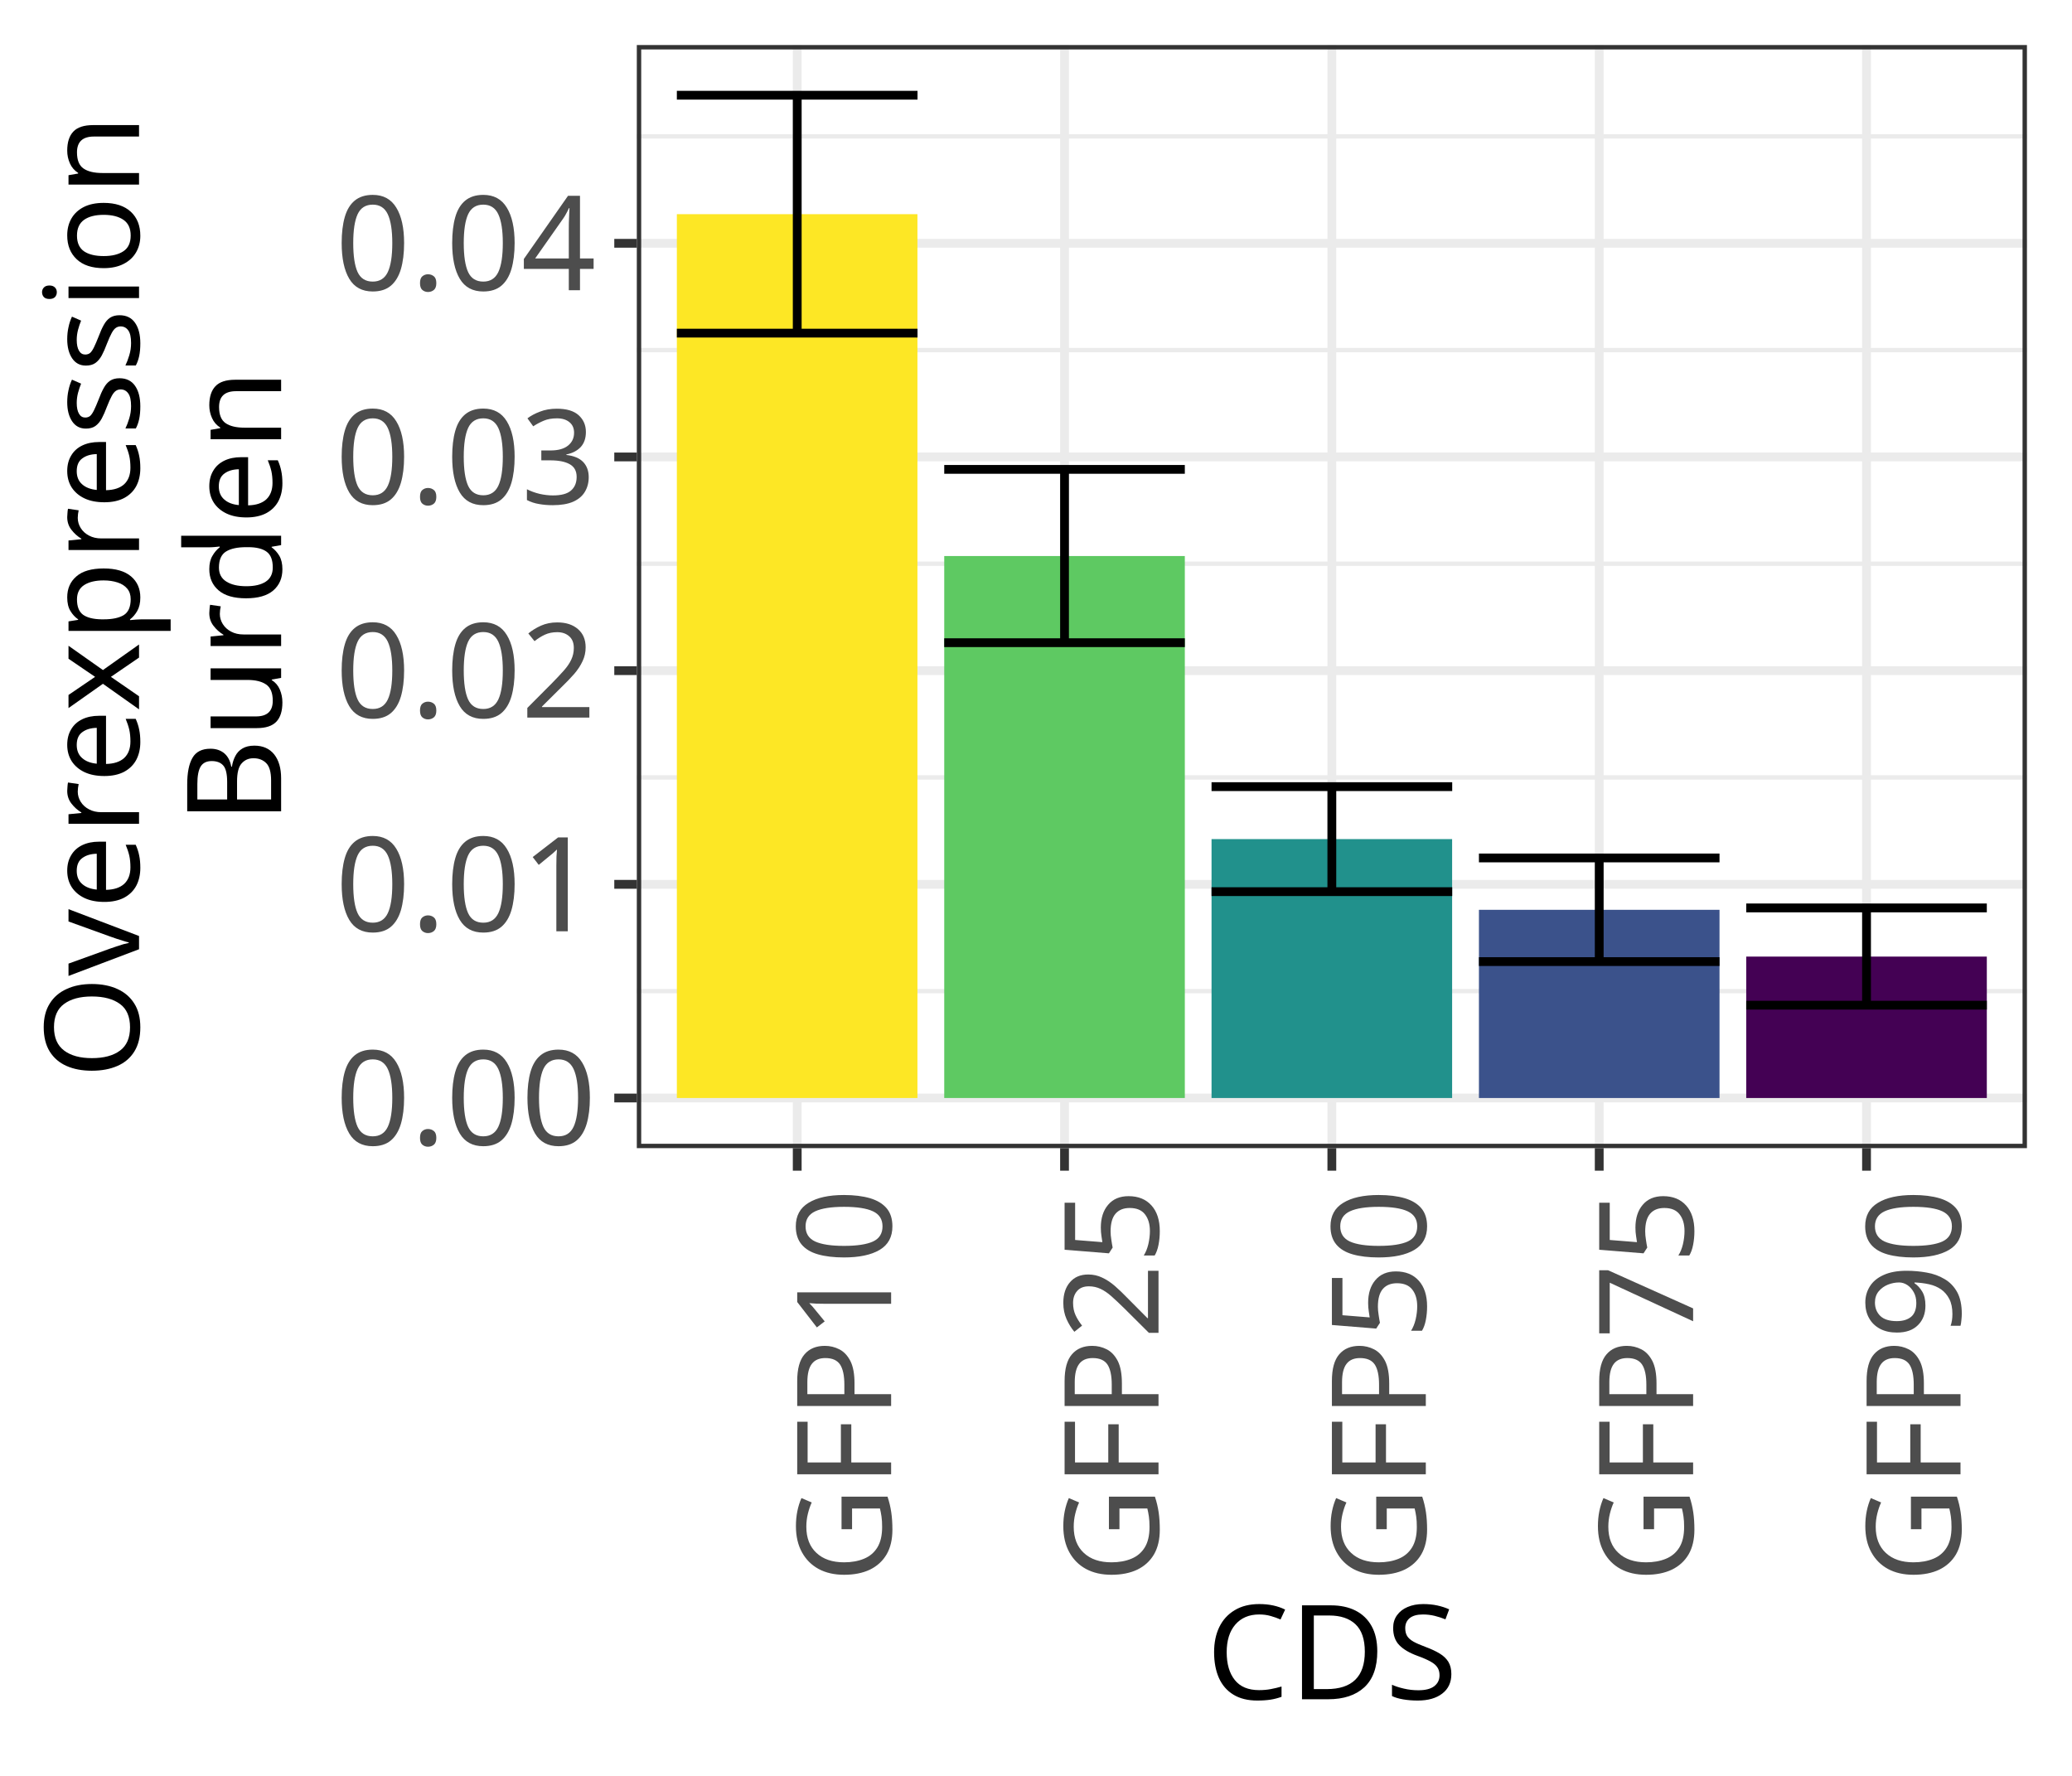
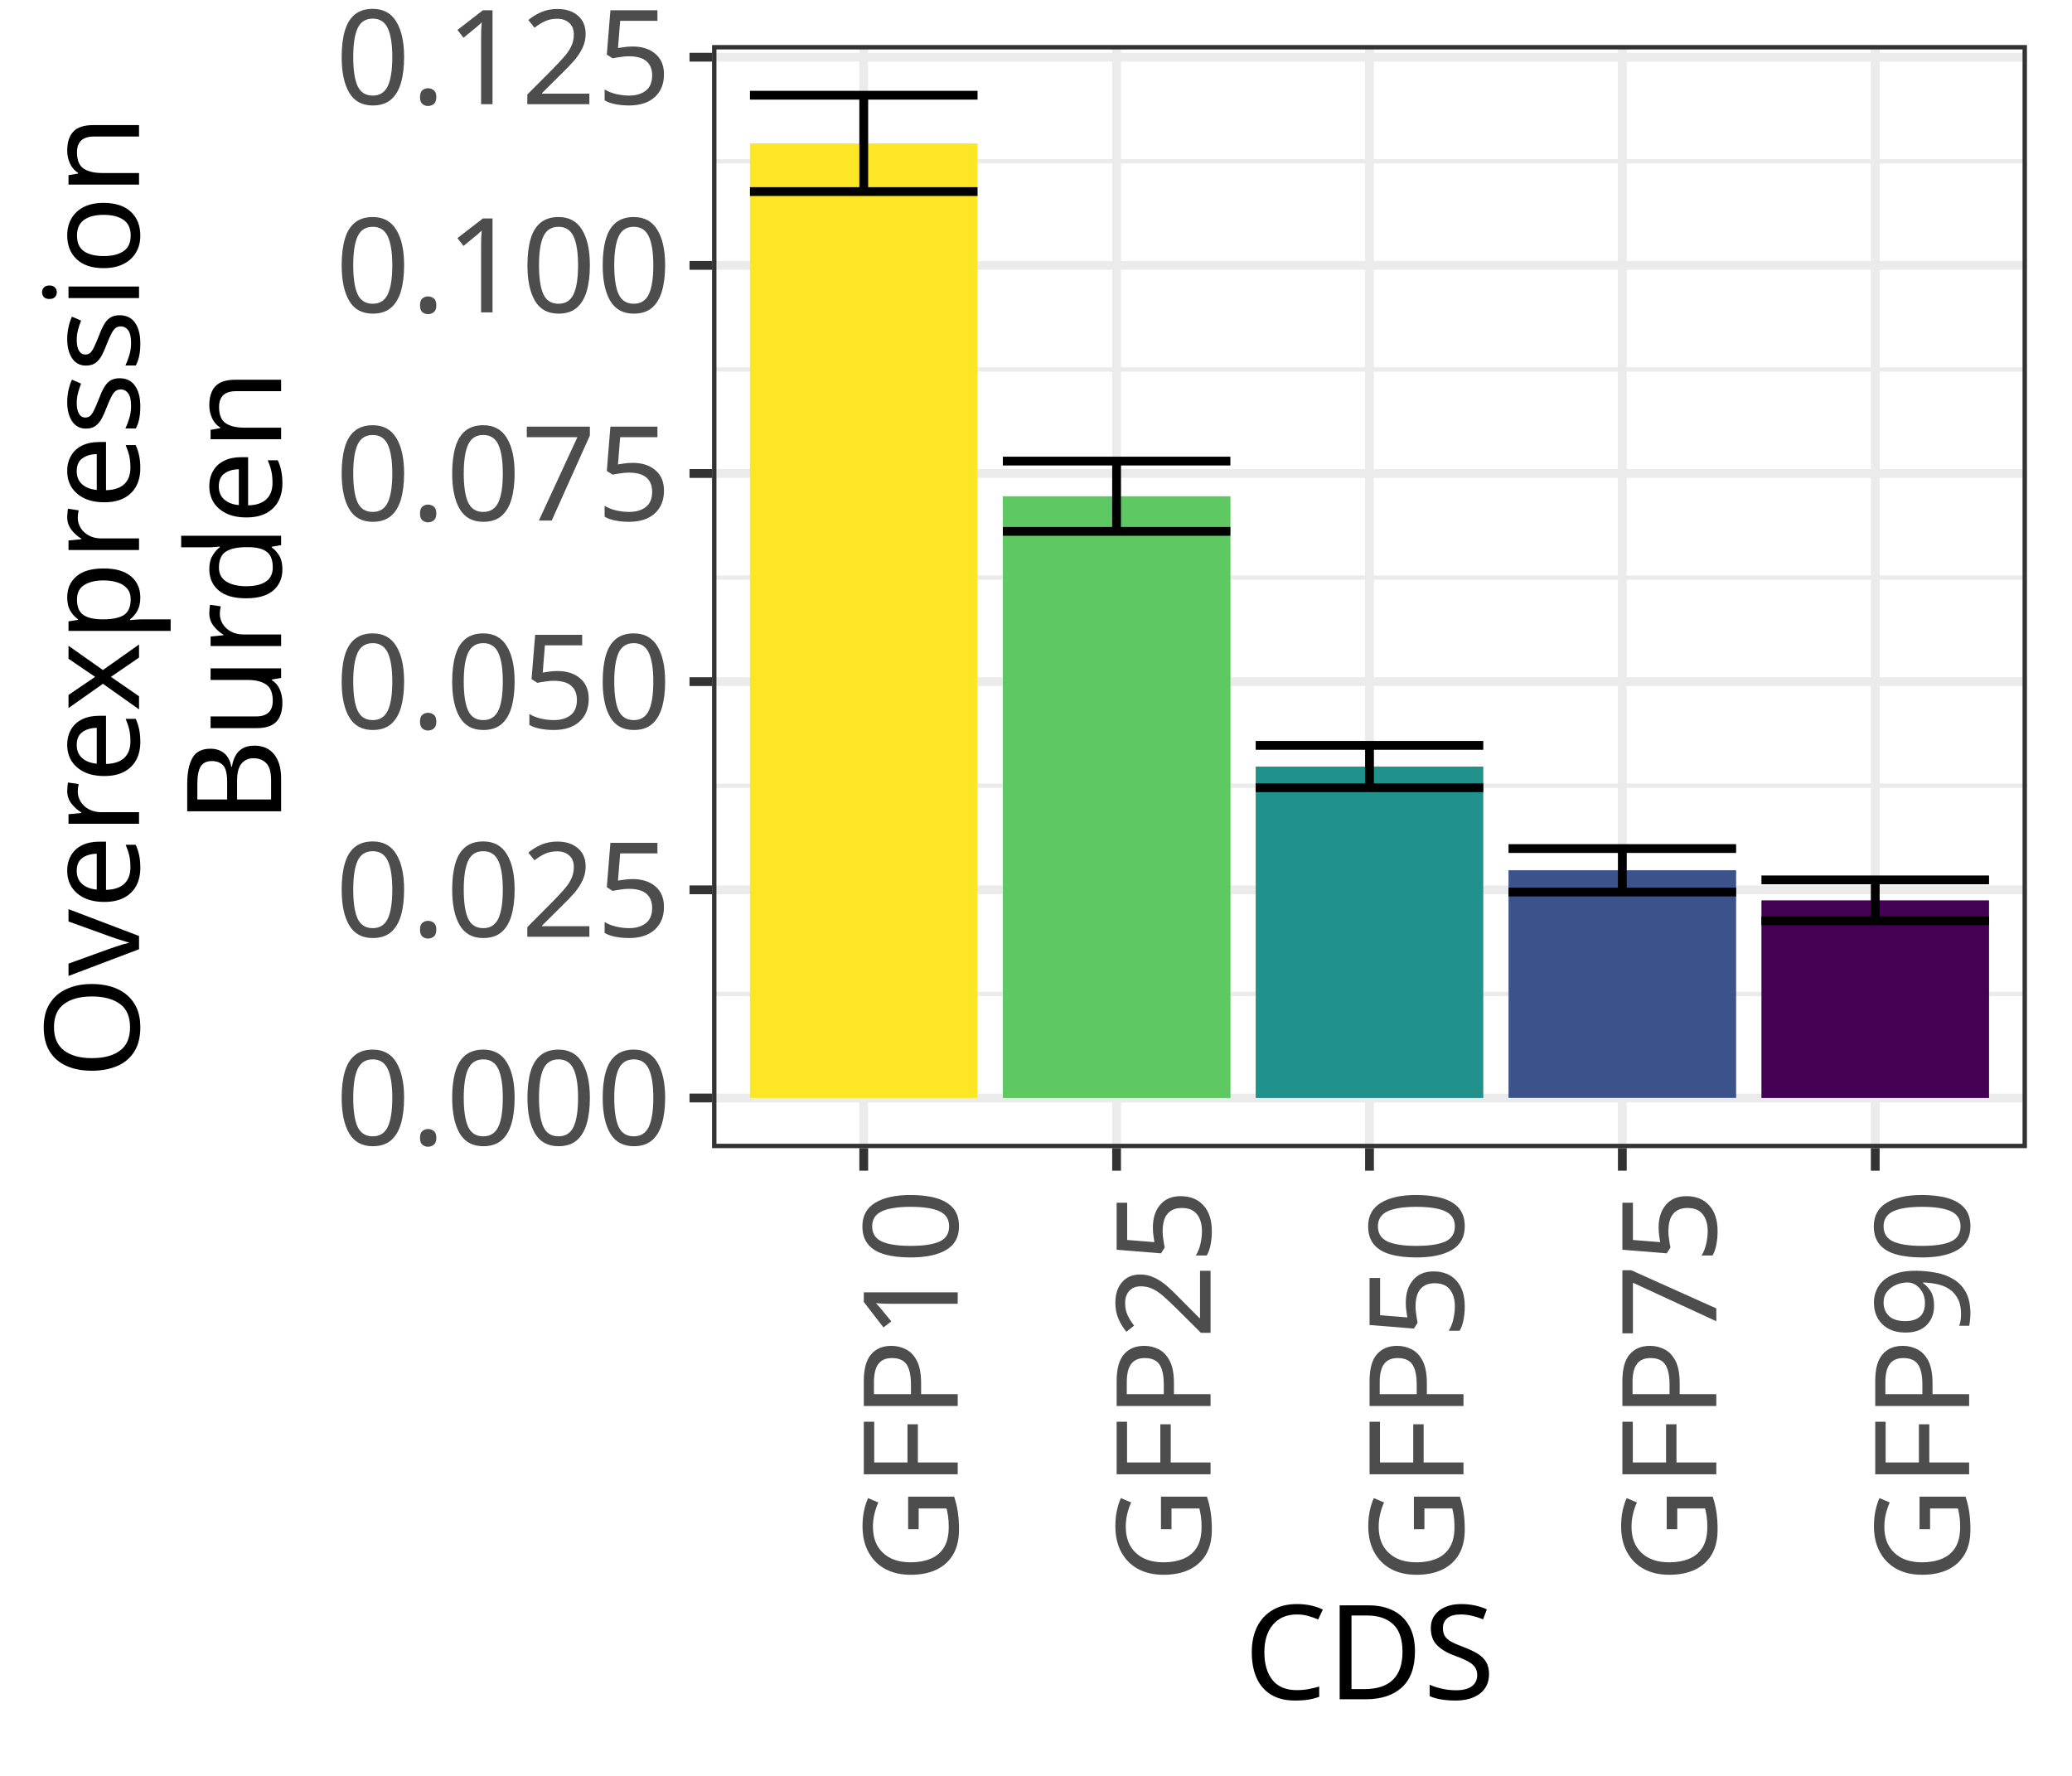
<svg xmlns="http://www.w3.org/2000/svg" class="svglite" width="252.00pt" height="216.00pt" viewBox="0 0 252.00 216.00">
  <defs>
    <style type="text/css">
    .svglite line, .svglite polyline, .svglite polygon, .svglite path, .svglite rect, .svglite circle {
      fill: none;
      stroke: #000000;
      stroke-linecap: round;
      stroke-linejoin: round;
      stroke-miterlimit: 10.00;
    }
    .svglite text {
      white-space: pre;
    }
  </style>
  </defs>
  <rect width="100%" height="100%" style="stroke: none; fill: #FFFFFF;" />
  <defs>
    <clipPath id="cpMC4wMHwyNTIuMDB8MC4wMHwyMTYuMDA=">
      <rect x="0.00" y="0.00" width="252.00" height="216.00" />
    </clipPath>
  </defs>
  <g clip-path="url(#cpMC4wMHwyNTIuMDB8MC4wMHwyMTYuMDA=)">
    <rect x="0.00" y="0.00" width="252.00" height="216.00" style="stroke-width: 1.07; stroke: #FFFFFF; fill: #FFFFFF;" />
  </g>
  <defs>
-     <clipPath id="cpNzcuNDV8MjQ2LjUyfDUuNDh8MTM5LjY1">
-       <rect x="77.45" y="5.48" width="169.07" height="134.17" />
+     <clipPath id="cpODYuNjB8MjQ2LjUyfDUuNDh8MTM5LjY1">
+       <rect x="86.60" y="5.48" width="159.92" height="134.17" />
    </clipPath>
  </defs>
-   <g clip-path="url(#cpNzcuNDV8MjQ2LjUyfDUuNDh8MTM5LjY1)">
-     <rect x="77.45" y="5.48" width="169.07" height="134.17" style="stroke-width: 1.07; stroke: none; fill: #FFFFFF;" />
-     <polyline points="77.45,120.55 246.52,120.55 " style="stroke-width: 0.53; stroke: #EBEBEB; stroke-linecap: butt;" />
-     <polyline points="77.45,94.56 246.52,94.56 " style="stroke-width: 0.53; stroke: #EBEBEB; stroke-linecap: butt;" />
-     <polyline points="77.45,68.57 246.52,68.57 " style="stroke-width: 0.53; stroke: #EBEBEB; stroke-linecap: butt;" />
-     <polyline points="77.45,42.58 246.52,42.58 " style="stroke-width: 0.53; stroke: #EBEBEB; stroke-linecap: butt;" />
-     <polyline points="77.45,16.59 246.52,16.59 " style="stroke-width: 0.53; stroke: #EBEBEB; stroke-linecap: butt;" />
-     <polyline points="77.45,133.55 246.52,133.55 " style="stroke-width: 1.07; stroke: #EBEBEB; stroke-linecap: butt;" />
-     <polyline points="77.45,107.56 246.52,107.56 " style="stroke-width: 1.07; stroke: #EBEBEB; stroke-linecap: butt;" />
-     <polyline points="77.45,81.57 246.52,81.57 " style="stroke-width: 1.07; stroke: #EBEBEB; stroke-linecap: butt;" />
-     <polyline points="77.45,55.58 246.52,55.58 " style="stroke-width: 1.07; stroke: #EBEBEB; stroke-linecap: butt;" />
-     <polyline points="77.45,29.59 246.52,29.59 " style="stroke-width: 1.07; stroke: #EBEBEB; stroke-linecap: butt;" />
-     <polyline points="96.96,139.65 96.96,5.48 " style="stroke-width: 1.07; stroke: #EBEBEB; stroke-linecap: butt;" />
-     <polyline points="129.47,139.65 129.47,5.48 " style="stroke-width: 1.07; stroke: #EBEBEB; stroke-linecap: butt;" />
-     <polyline points="161.98,139.65 161.98,5.48 " style="stroke-width: 1.07; stroke: #EBEBEB; stroke-linecap: butt;" />
-     <polyline points="194.50,139.65 194.50,5.48 " style="stroke-width: 1.07; stroke: #EBEBEB; stroke-linecap: butt;" />
-     <polyline points="227.01,139.65 227.01,5.48 " style="stroke-width: 1.07; stroke: #EBEBEB; stroke-linecap: butt;" />
-     <rect x="82.32" y="26.05" width="29.26" height="107.50" style="stroke-width: 1.07; stroke: none; stroke-linecap: butt; stroke-linejoin: miter; fill: #FDE725;" />
-     <rect x="114.84" y="67.63" width="29.26" height="65.92" style="stroke-width: 1.07; stroke: none; stroke-linecap: butt; stroke-linejoin: miter; fill: #5EC962;" />
-     <rect x="147.35" y="102.06" width="29.26" height="31.49" style="stroke-width: 1.07; stroke: none; stroke-linecap: butt; stroke-linejoin: miter; fill: #21918C;" />
-     <rect x="179.87" y="110.66" width="29.26" height="22.89" style="stroke-width: 1.07; stroke: none; stroke-linecap: butt; stroke-linejoin: miter; fill: #3B528B;" />
-     <rect x="212.38" y="116.35" width="29.26" height="17.20" style="stroke-width: 1.07; stroke: none; stroke-linecap: butt; stroke-linejoin: miter; fill: #440154;" />
-     <polyline points="82.32,11.58 111.59,11.58 " style="stroke-width: 1.07; stroke-linecap: butt;" />
-     <polyline points="96.96,11.58 96.96,40.52 " style="stroke-width: 1.07; stroke-linecap: butt;" />
-     <polyline points="82.32,40.52 111.59,40.52 " style="stroke-width: 1.07; stroke-linecap: butt;" />
-     <polyline points="114.84,57.09 144.10,57.09 " style="stroke-width: 1.07; stroke-linecap: butt;" />
-     <polyline points="129.47,57.09 129.47,78.17 " style="stroke-width: 1.07; stroke-linecap: butt;" />
-     <polyline points="114.84,78.17 144.10,78.17 " style="stroke-width: 1.07; stroke-linecap: butt;" />
-     <polyline points="147.35,95.68 176.62,95.68 " style="stroke-width: 1.07; stroke-linecap: butt;" />
-     <polyline points="161.98,95.68 161.98,108.45 " style="stroke-width: 1.07; stroke-linecap: butt;" />
-     <polyline points="147.35,108.45 176.62,108.45 " style="stroke-width: 1.07; stroke-linecap: butt;" />
-     <polyline points="179.87,104.35 209.13,104.35 " style="stroke-width: 1.07; stroke-linecap: butt;" />
-     <polyline points="194.50,104.35 194.50,116.96 " style="stroke-width: 1.07; stroke-linecap: butt;" />
-     <polyline points="179.87,116.96 209.13,116.96 " style="stroke-width: 1.07; stroke-linecap: butt;" />
-     <polyline points="212.38,110.43 241.64,110.43 " style="stroke-width: 1.07; stroke-linecap: butt;" />
-     <polyline points="227.01,110.43 227.01,122.26 " style="stroke-width: 1.07; stroke-linecap: butt;" />
-     <polyline points="212.38,122.26 241.64,122.26 " style="stroke-width: 1.07; stroke-linecap: butt;" />
-     <rect x="77.45" y="5.48" width="169.07" height="134.17" style="stroke-width: 1.07; stroke: #333333;" />
+   <g clip-path="url(#cpODYuNjB8MjQ2LjUyfDUuNDh8MTM5LjY1)">
+     <rect x="86.60" y="5.48" width="159.92" height="134.17" style="stroke-width: 1.07; stroke: none; fill: #FFFFFF;" />
+     <polyline points="86.60,120.89 246.52,120.89 " style="stroke-width: 0.53; stroke: #EBEBEB; stroke-linecap: butt;" />
+     <polyline points="86.60,95.57 246.52,95.57 " style="stroke-width: 0.53; stroke: #EBEBEB; stroke-linecap: butt;" />
+     <polyline points="86.60,70.25 246.52,70.25 " style="stroke-width: 0.53; stroke: #EBEBEB; stroke-linecap: butt;" />
+     <polyline points="86.60,44.94 246.52,44.94 " style="stroke-width: 0.53; stroke: #EBEBEB; stroke-linecap: butt;" />
+     <polyline points="86.60,19.62 246.52,19.62 " style="stroke-width: 0.53; stroke: #EBEBEB; stroke-linecap: butt;" />
+     <polyline points="86.60,133.55 246.52,133.55 " style="stroke-width: 1.07; stroke: #EBEBEB; stroke-linecap: butt;" />
+     <polyline points="86.60,108.23 246.52,108.23 " style="stroke-width: 1.07; stroke: #EBEBEB; stroke-linecap: butt;" />
+     <polyline points="86.60,82.91 246.52,82.91 " style="stroke-width: 1.07; stroke: #EBEBEB; stroke-linecap: butt;" />
+     <polyline points="86.60,57.59 246.52,57.59 " style="stroke-width: 1.07; stroke: #EBEBEB; stroke-linecap: butt;" />
+     <polyline points="86.60,32.28 246.52,32.28 " style="stroke-width: 1.07; stroke: #EBEBEB; stroke-linecap: butt;" />
+     <polyline points="86.60,6.96 246.52,6.96 " style="stroke-width: 1.07; stroke: #EBEBEB; stroke-linecap: butt;" />
+     <polyline points="105.05,139.65 105.05,5.48 " style="stroke-width: 1.07; stroke: #EBEBEB; stroke-linecap: butt;" />
+     <polyline points="135.80,139.65 135.80,5.48 " style="stroke-width: 1.07; stroke: #EBEBEB; stroke-linecap: butt;" />
+     <polyline points="166.56,139.65 166.56,5.48 " style="stroke-width: 1.07; stroke: #EBEBEB; stroke-linecap: butt;" />
+     <polyline points="197.31,139.65 197.31,5.48 " style="stroke-width: 1.07; stroke: #EBEBEB; stroke-linecap: butt;" />
+     <polyline points="228.07,139.65 228.07,5.48 " style="stroke-width: 1.07; stroke: #EBEBEB; stroke-linecap: butt;" />
+     <rect x="91.21" y="17.44" width="27.68" height="116.11" style="stroke-width: 1.07; stroke: none; stroke-linecap: butt; stroke-linejoin: miter; fill: #FDE725;" />
+     <rect x="121.97" y="60.36" width="27.68" height="73.19" style="stroke-width: 1.07; stroke: none; stroke-linecap: butt; stroke-linejoin: miter; fill: #5EC962;" />
+     <rect x="152.72" y="93.24" width="27.68" height="40.31" style="stroke-width: 1.07; stroke: none; stroke-linecap: butt; stroke-linejoin: miter; fill: #21918C;" />
+     <rect x="183.47" y="105.85" width="27.68" height="27.69" style="stroke-width: 1.07; stroke: none; stroke-linecap: butt; stroke-linejoin: miter; fill: #3B528B;" />
+     <rect x="214.23" y="109.51" width="27.68" height="24.04" style="stroke-width: 1.07; stroke: none; stroke-linecap: butt; stroke-linejoin: miter; fill: #440154;" />
+     <polyline points="91.21,11.58 118.89,11.58 " style="stroke-width: 1.07; stroke-linecap: butt;" />
+     <polyline points="105.05,11.58 105.05,23.30 " style="stroke-width: 1.07; stroke-linecap: butt;" />
+     <polyline points="91.21,23.30 118.89,23.30 " style="stroke-width: 1.07; stroke-linecap: butt;" />
+     <polyline points="121.97,56.08 149.64,56.08 " style="stroke-width: 1.07; stroke-linecap: butt;" />
+     <polyline points="135.80,56.08 135.80,64.63 " style="stroke-width: 1.07; stroke-linecap: butt;" />
+     <polyline points="121.97,64.63 149.64,64.63 " style="stroke-width: 1.07; stroke-linecap: butt;" />
+     <polyline points="152.72,90.66 180.40,90.66 " style="stroke-width: 1.07; stroke-linecap: butt;" />
+     <polyline points="166.56,90.66 166.56,95.81 " style="stroke-width: 1.07; stroke-linecap: butt;" />
+     <polyline points="152.72,95.81 180.40,95.81 " style="stroke-width: 1.07; stroke-linecap: butt;" />
+     <polyline points="183.47,103.21 211.15,103.21 " style="stroke-width: 1.07; stroke-linecap: butt;" />
+     <polyline points="197.31,103.21 197.31,108.50 " style="stroke-width: 1.07; stroke-linecap: butt;" />
+     <polyline points="183.47,108.50 211.15,108.50 " style="stroke-width: 1.07; stroke-linecap: butt;" />
+     <polyline points="214.23,107.02 241.91,107.02 " style="stroke-width: 1.07; stroke-linecap: butt;" />
+     <polyline points="228.07,107.02 228.07,112.00 " style="stroke-width: 1.07; stroke-linecap: butt;" />
+     <polyline points="214.23,112.00 241.91,112.00 " style="stroke-width: 1.07; stroke-linecap: butt;" />
+     <rect x="86.60" y="5.48" width="159.92" height="134.17" style="stroke-width: 1.07; stroke: #333333;" />
  </g>
  <g clip-path="url(#cpMC4wMHwyNTIuMDB8MC4wMHwyMTYuMDA=)">
-     <text x="72.52" y="139.26" text-anchor="end" style="font-size: 16.00px;fill: #4D4D4D; font-family: &quot;Noto Sans&quot;;" textLength="31.74px" lengthAdjust="spacingAndGlyphs">0.00</text>
-     <text x="72.52" y="113.27" text-anchor="end" style="font-size: 16.00px;fill: #4D4D4D; font-family: &quot;Noto Sans&quot;;" textLength="31.74px" lengthAdjust="spacingAndGlyphs">0.01</text>
-     <text x="72.52" y="87.28" text-anchor="end" style="font-size: 16.00px;fill: #4D4D4D; font-family: &quot;Noto Sans&quot;;" textLength="31.74px" lengthAdjust="spacingAndGlyphs">0.02</text>
-     <text x="72.52" y="61.29" text-anchor="end" style="font-size: 16.00px;fill: #4D4D4D; font-family: &quot;Noto Sans&quot;;" textLength="31.74px" lengthAdjust="spacingAndGlyphs">0.03</text>
-     <text x="72.52" y="35.30" text-anchor="end" style="font-size: 16.00px;fill: #4D4D4D; font-family: &quot;Noto Sans&quot;;" textLength="31.74px" lengthAdjust="spacingAndGlyphs">0.04</text>
-     <polyline points="74.71,133.55 77.45,133.55 " style="stroke-width: 1.07; stroke: #333333; stroke-linecap: butt;" />
-     <polyline points="74.71,107.56 77.45,107.56 " style="stroke-width: 1.07; stroke: #333333; stroke-linecap: butt;" />
-     <polyline points="74.71,81.57 77.45,81.57 " style="stroke-width: 1.07; stroke: #333333; stroke-linecap: butt;" />
-     <polyline points="74.71,55.58 77.45,55.58 " style="stroke-width: 1.07; stroke: #333333; stroke-linecap: butt;" />
-     <polyline points="74.71,29.59 77.45,29.59 " style="stroke-width: 1.07; stroke: #333333; stroke-linecap: butt;" />
-     <polyline points="96.96,142.39 96.96,139.65 " style="stroke-width: 1.07; stroke: #333333; stroke-linecap: butt;" />
-     <polyline points="129.47,142.39 129.47,139.65 " style="stroke-width: 1.07; stroke: #333333; stroke-linecap: butt;" />
-     <polyline points="161.98,142.39 161.98,139.65 " style="stroke-width: 1.07; stroke: #333333; stroke-linecap: butt;" />
-     <polyline points="194.50,142.39 194.50,139.65 " style="stroke-width: 1.07; stroke: #333333; stroke-linecap: butt;" />
-     <polyline points="227.01,142.39 227.01,139.65 " style="stroke-width: 1.07; stroke: #333333; stroke-linecap: butt;" />
-     <text transform="translate(108.38,168.54) rotate(-90)" text-anchor="middle" style="font-size: 16.00px;fill: #4D4D4D; font-family: &quot;Noto Sans&quot;;" textLength="47.93px" lengthAdjust="spacingAndGlyphs">GFP10</text>
-     <text transform="translate(140.90,168.54) rotate(-90)" text-anchor="middle" style="font-size: 16.00px;fill: #4D4D4D; font-family: &quot;Noto Sans&quot;;" textLength="47.93px" lengthAdjust="spacingAndGlyphs">GFP25</text>
-     <text transform="translate(173.41,168.54) rotate(-90)" text-anchor="middle" style="font-size: 16.00px;fill: #4D4D4D; font-family: &quot;Noto Sans&quot;;" textLength="47.93px" lengthAdjust="spacingAndGlyphs">GFP50</text>
-     <text transform="translate(205.92,168.54) rotate(-90)" text-anchor="middle" style="font-size: 16.00px;fill: #4D4D4D; font-family: &quot;Noto Sans&quot;;" textLength="47.93px" lengthAdjust="spacingAndGlyphs">GFP75</text>
-     <text transform="translate(238.44,168.54) rotate(-90)" text-anchor="middle" style="font-size: 16.00px;fill: #4D4D4D; font-family: &quot;Noto Sans&quot;;" textLength="47.93px" lengthAdjust="spacingAndGlyphs">GFP90</text>
-     <text x="161.98" y="206.68" text-anchor="middle" style="font-size: 16.00px; font-family: &quot;Noto Sans&quot;;" textLength="30.57px" lengthAdjust="spacingAndGlyphs">CDS</text>
+     <text x="81.67" y="139.26" text-anchor="end" style="font-size: 16.00px;fill: #4D4D4D; font-family: &quot;Noto Sans&quot;;" textLength="40.90px" lengthAdjust="spacingAndGlyphs">0.000</text>
+     <text x="81.67" y="113.94" text-anchor="end" style="font-size: 16.00px;fill: #4D4D4D; font-family: &quot;Noto Sans&quot;;" textLength="40.90px" lengthAdjust="spacingAndGlyphs">0.025</text>
+     <text x="81.67" y="88.63" text-anchor="end" style="font-size: 16.00px;fill: #4D4D4D; font-family: &quot;Noto Sans&quot;;" textLength="40.90px" lengthAdjust="spacingAndGlyphs">0.050</text>
+     <text x="81.67" y="63.31" text-anchor="end" style="font-size: 16.00px;fill: #4D4D4D; font-family: &quot;Noto Sans&quot;;" textLength="40.90px" lengthAdjust="spacingAndGlyphs">0.075</text>
+     <text x="81.67" y="37.99" text-anchor="end" style="font-size: 16.00px;fill: #4D4D4D; font-family: &quot;Noto Sans&quot;;" textLength="40.90px" lengthAdjust="spacingAndGlyphs">0.100</text>
+     <text x="81.67" y="12.67" text-anchor="end" style="font-size: 16.00px;fill: #4D4D4D; font-family: &quot;Noto Sans&quot;;" textLength="40.90px" lengthAdjust="spacingAndGlyphs">0.125</text>
+     <polyline points="83.86,133.55 86.60,133.55 " style="stroke-width: 1.07; stroke: #333333; stroke-linecap: butt;" />
+     <polyline points="83.86,108.23 86.60,108.23 " style="stroke-width: 1.07; stroke: #333333; stroke-linecap: butt;" />
+     <polyline points="83.86,82.91 86.60,82.91 " style="stroke-width: 1.07; stroke: #333333; stroke-linecap: butt;" />
+     <polyline points="83.86,57.59 86.60,57.59 " style="stroke-width: 1.07; stroke: #333333; stroke-linecap: butt;" />
+     <polyline points="83.86,32.28 86.60,32.28 " style="stroke-width: 1.07; stroke: #333333; stroke-linecap: butt;" />
+     <polyline points="83.86,6.96 86.60,6.96 " style="stroke-width: 1.07; stroke: #333333; stroke-linecap: butt;" />
+     <polyline points="105.05,142.39 105.05,139.65 " style="stroke-width: 1.07; stroke: #333333; stroke-linecap: butt;" />
+     <polyline points="135.80,142.39 135.80,139.65 " style="stroke-width: 1.07; stroke: #333333; stroke-linecap: butt;" />
+     <polyline points="166.56,142.39 166.56,139.65 " style="stroke-width: 1.07; stroke: #333333; stroke-linecap: butt;" />
+     <polyline points="197.31,142.39 197.31,139.65 " style="stroke-width: 1.07; stroke: #333333; stroke-linecap: butt;" />
+     <polyline points="228.07,142.39 228.07,139.65 " style="stroke-width: 1.07; stroke: #333333; stroke-linecap: butt;" />
+     <text transform="translate(116.48,168.54) rotate(-90)" text-anchor="middle" style="font-size: 16.00px;fill: #4D4D4D; font-family: &quot;Noto Sans&quot;;" textLength="47.93px" lengthAdjust="spacingAndGlyphs">GFP10</text>
+     <text transform="translate(147.23,168.54) rotate(-90)" text-anchor="middle" style="font-size: 16.00px;fill: #4D4D4D; font-family: &quot;Noto Sans&quot;;" textLength="47.93px" lengthAdjust="spacingAndGlyphs">GFP25</text>
+     <text transform="translate(177.99,168.54) rotate(-90)" text-anchor="middle" style="font-size: 16.00px;fill: #4D4D4D; font-family: &quot;Noto Sans&quot;;" textLength="47.93px" lengthAdjust="spacingAndGlyphs">GFP50</text>
+     <text transform="translate(208.74,168.54) rotate(-90)" text-anchor="middle" style="font-size: 16.00px;fill: #4D4D4D; font-family: &quot;Noto Sans&quot;;" textLength="47.93px" lengthAdjust="spacingAndGlyphs">GFP75</text>
+     <text transform="translate(239.49,168.54) rotate(-90)" text-anchor="middle" style="font-size: 16.00px;fill: #4D4D4D; font-family: &quot;Noto Sans&quot;;" textLength="47.93px" lengthAdjust="spacingAndGlyphs">GFP90</text>
+     <text x="166.56" y="206.68" text-anchor="middle" style="font-size: 16.00px; font-family: &quot;Noto Sans&quot;;" textLength="30.57px" lengthAdjust="spacingAndGlyphs">CDS</text>
    <text transform="translate(16.91,72.56) rotate(-90)" text-anchor="middle" style="font-size: 16.00px; font-family: &quot;Noto Sans&quot;;" textLength="118.23px" lengthAdjust="spacingAndGlyphs">Overexpression</text>
    <text transform="translate(34.19,72.56) rotate(-90)" text-anchor="middle" style="font-size: 16.00px; font-family: &quot;Noto Sans&quot;;" textLength="55.64px" lengthAdjust="spacingAndGlyphs">Burden</text>
  </g>
</svg>
